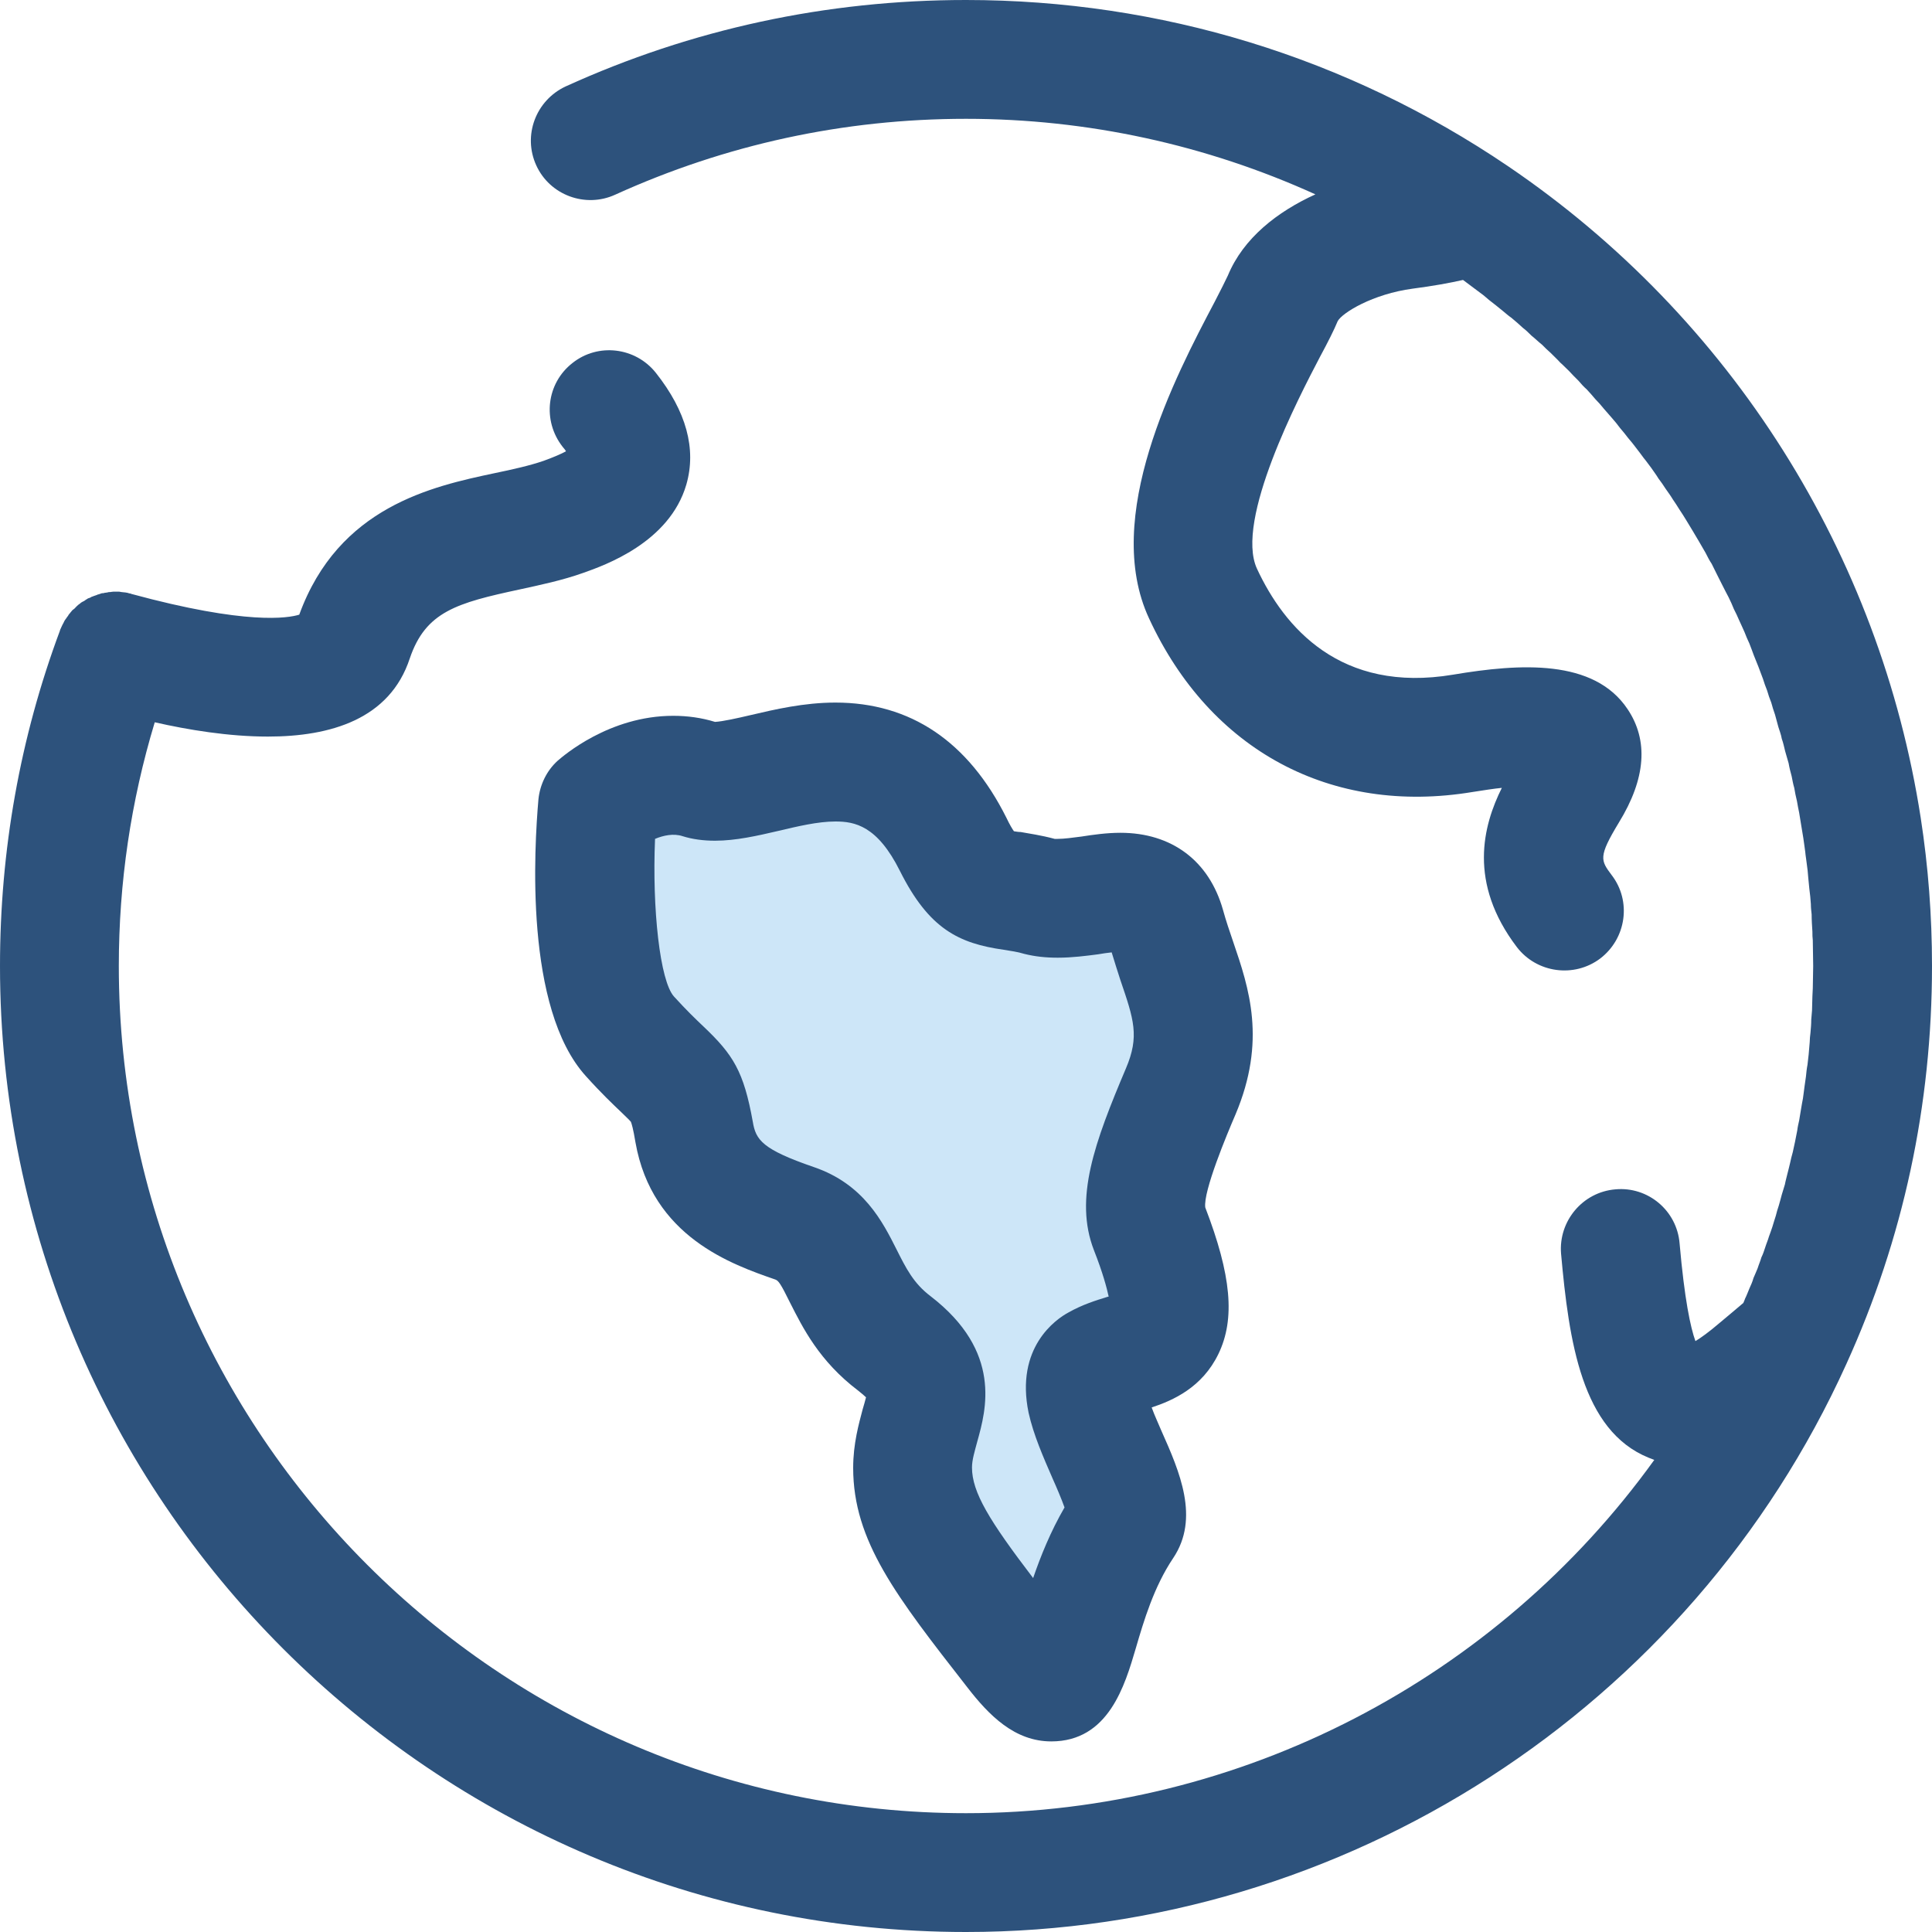
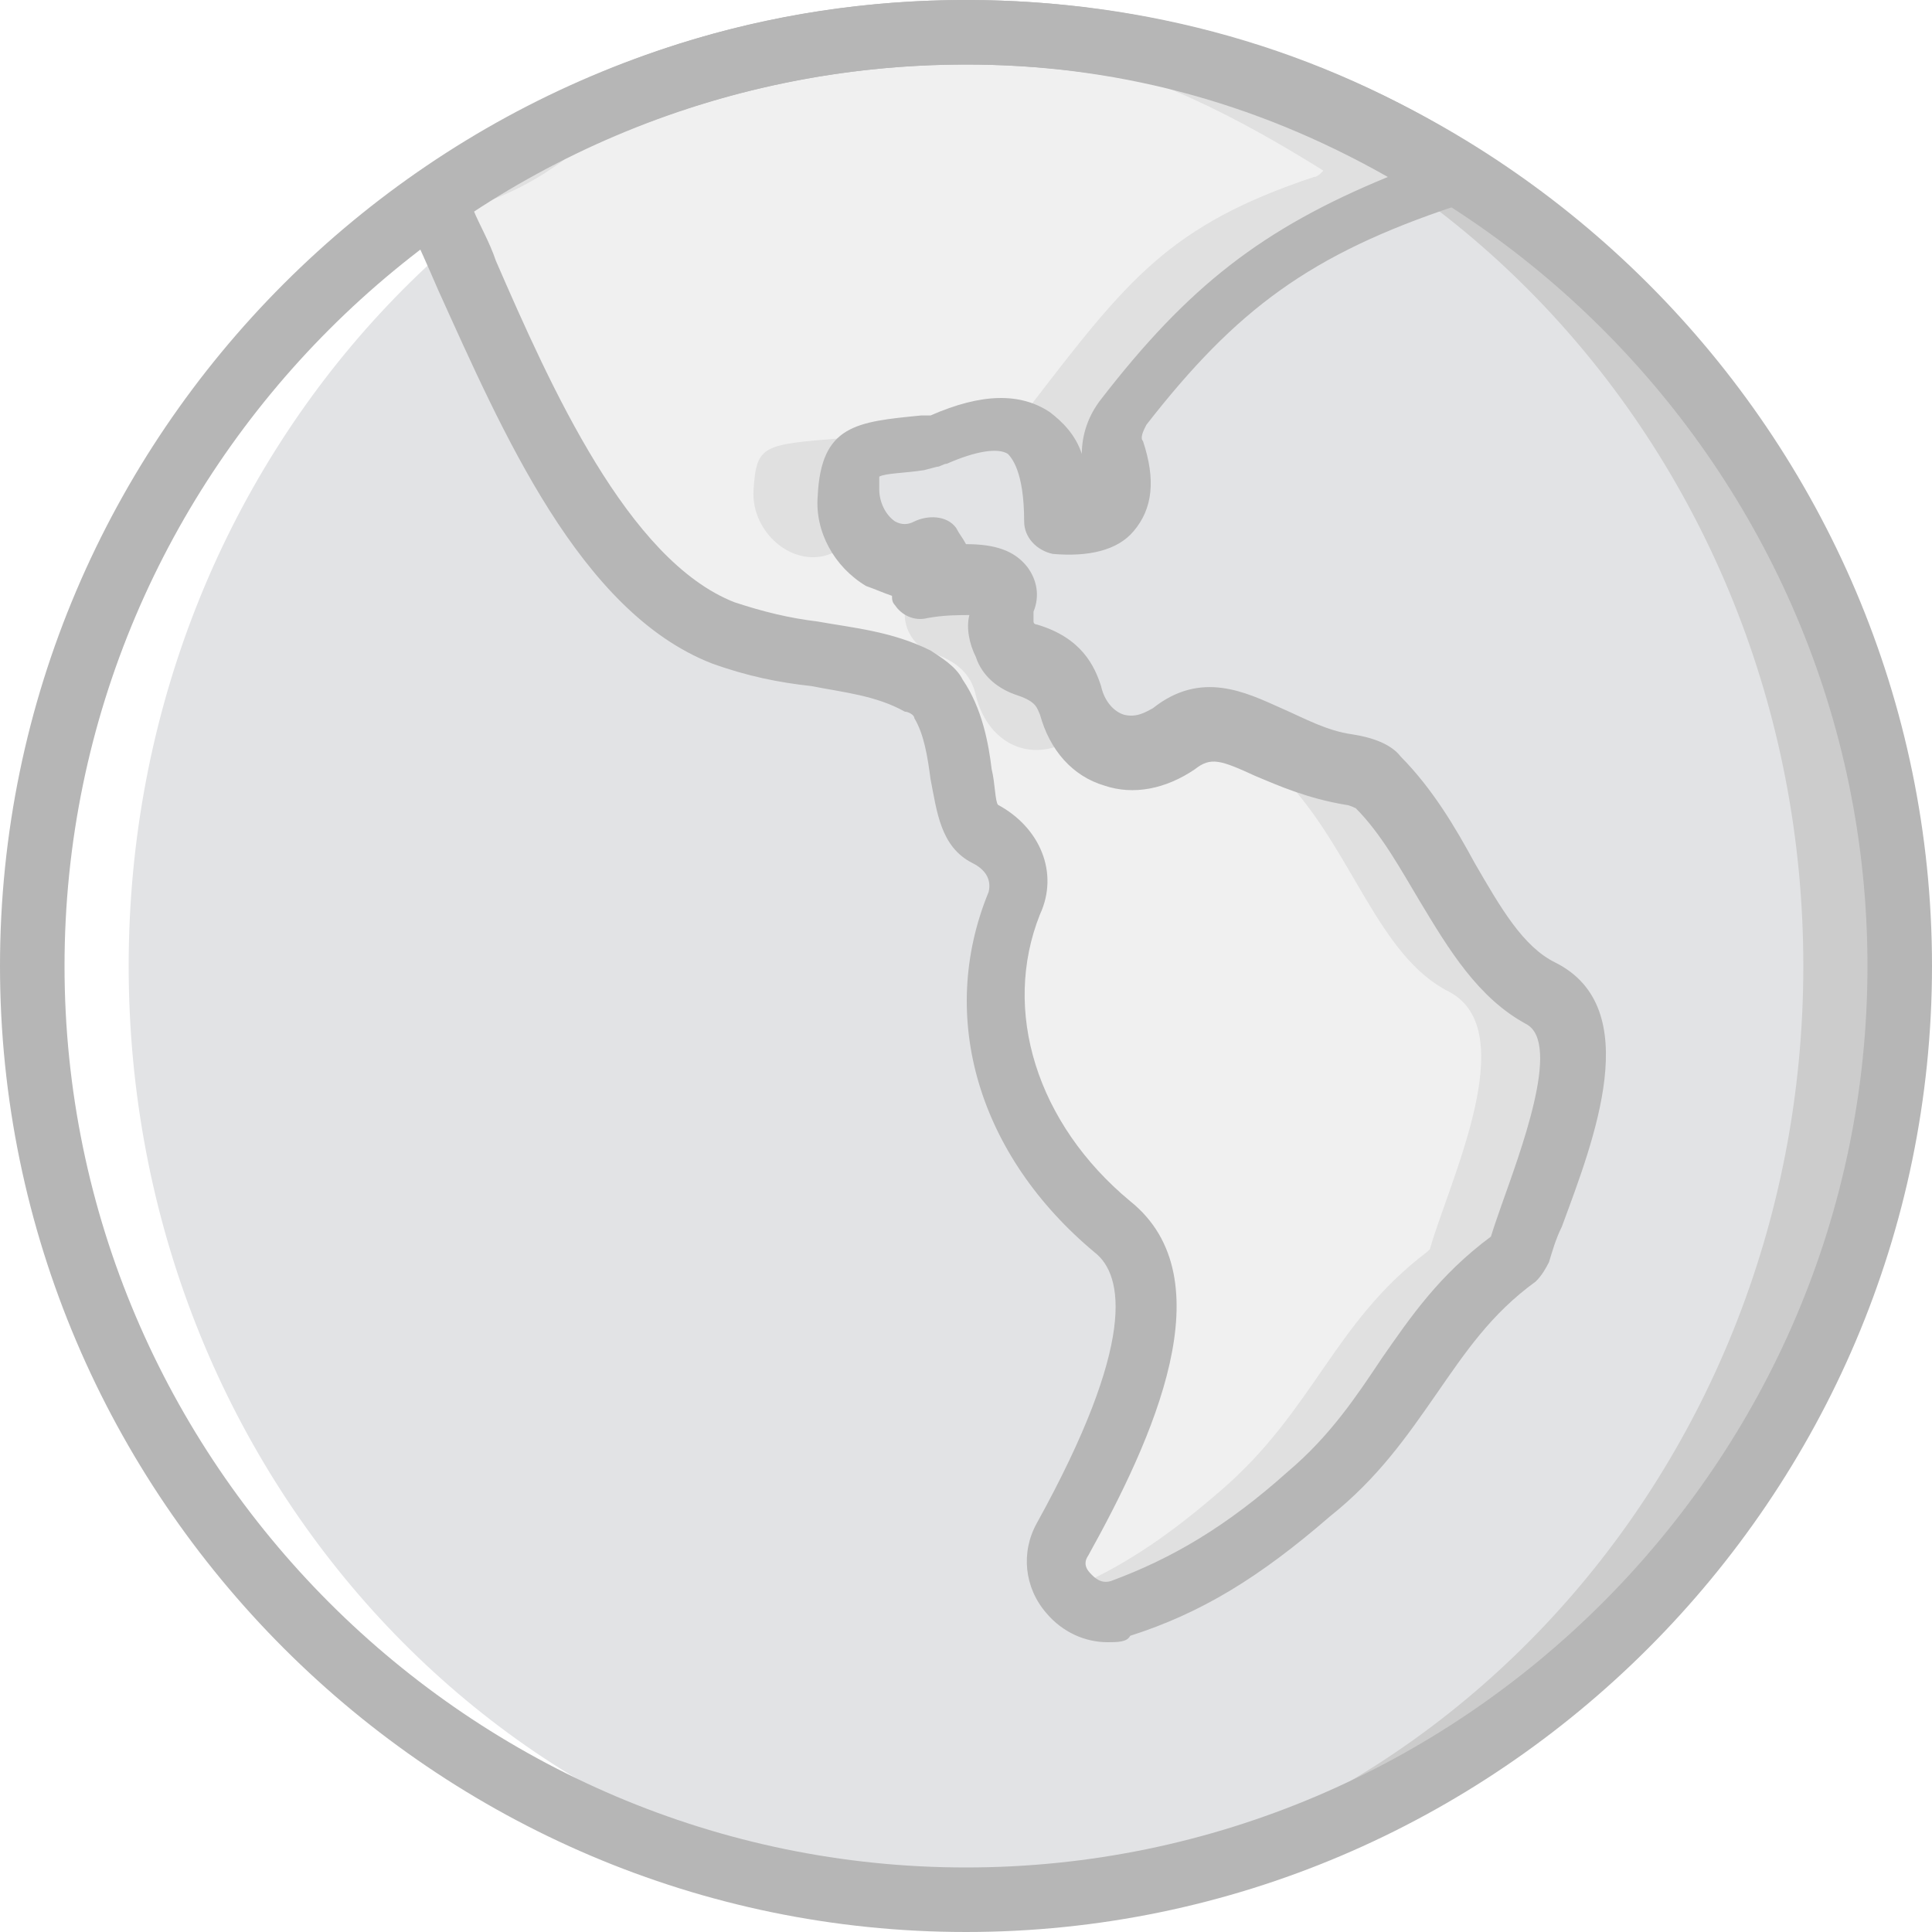
<svg xmlns="http://www.w3.org/2000/svg" width="20pt" height="20pt" viewBox="0 0 20 20" version="1.1">
  <g id="surface1">
-     <path style=" stroke:none;fill-rule:nonzero;fill:rgb(17.647%,32.157%,48.627%);fill-opacity:1;" d="M 19.883 8.465 C 19.461 5.746 17.93 3.293 15.609 1.719 C 13.949 0.594 12.012 0 10 0 C 8.555 0 7.16 0.301 5.855 0.895 C 5.547 1.039 5.41 1.402 5.551 1.711 C 5.691 2.02 6.059 2.156 6.367 2.016 C 7.512 1.496 8.734 1.23 10 1.23 C 11.262 1.23 12.488 1.5 13.617 2.012 C 13.223 2.191 12.871 2.465 12.711 2.852 C 12.691 2.895 12.629 3.02 12.574 3.125 C 12.164 3.902 11.406 5.352 11.895 6.402 C 12.527 7.77 13.781 8.441 15.242 8.199 C 15.363 8.18 15.465 8.164 15.547 8.156 C 15.352 8.547 15.195 9.137 15.703 9.805 C 15.91 10.074 16.297 10.125 16.566 9.922 C 16.836 9.715 16.891 9.328 16.684 9.059 C 16.57 8.906 16.543 8.871 16.758 8.516 C 17.039 8.059 17.066 7.664 16.848 7.34 C 16.5 6.82 15.738 6.867 15.043 6.984 C 13.875 7.18 13.293 6.492 13.012 5.887 C 12.781 5.387 13.445 4.113 13.664 3.695 C 13.75 3.535 13.809 3.418 13.848 3.324 C 13.895 3.238 14.211 3.043 14.625 2.988 C 14.832 2.961 15.004 2.93 15.145 2.898 C 15.215 2.949 15.285 3.004 15.355 3.055 C 15.375 3.07 15.395 3.09 15.414 3.105 C 15.465 3.145 15.516 3.184 15.562 3.223 C 15.59 3.246 15.617 3.27 15.645 3.289 C 15.688 3.324 15.727 3.359 15.766 3.395 C 15.797 3.418 15.824 3.445 15.852 3.473 C 15.891 3.504 15.926 3.539 15.965 3.57 C 15.992 3.598 16.02 3.625 16.051 3.652 C 16.086 3.688 16.121 3.719 16.152 3.754 C 16.184 3.781 16.211 3.812 16.242 3.84 C 16.273 3.875 16.305 3.906 16.34 3.941 C 16.367 3.973 16.395 4.004 16.426 4.031 C 16.457 4.066 16.488 4.098 16.516 4.133 C 16.547 4.164 16.574 4.195 16.602 4.23 C 16.629 4.262 16.66 4.297 16.691 4.332 C 16.719 4.363 16.746 4.398 16.77 4.43 C 16.801 4.465 16.828 4.5 16.855 4.535 C 16.883 4.566 16.91 4.602 16.934 4.633 C 16.961 4.668 16.988 4.703 17.016 4.742 C 17.043 4.773 17.066 4.809 17.094 4.844 C 17.117 4.879 17.145 4.914 17.168 4.953 C 17.195 4.988 17.219 5.023 17.242 5.059 C 17.266 5.094 17.293 5.129 17.316 5.168 C 17.34 5.203 17.363 5.238 17.387 5.277 C 17.41 5.312 17.434 5.348 17.457 5.387 C 17.48 5.422 17.5 5.461 17.523 5.496 C 17.547 5.535 17.57 5.574 17.59 5.609 C 17.613 5.648 17.633 5.684 17.656 5.723 C 17.676 5.762 17.695 5.801 17.719 5.836 C 17.738 5.875 17.758 5.914 17.777 5.953 C 17.797 5.992 17.816 6.031 17.836 6.07 C 17.855 6.109 17.875 6.145 17.895 6.184 C 17.914 6.223 17.934 6.266 17.949 6.305 C 17.969 6.344 17.988 6.383 18.004 6.422 C 18.023 6.461 18.039 6.5 18.059 6.543 C 18.074 6.582 18.09 6.621 18.109 6.66 C 18.125 6.703 18.141 6.742 18.156 6.785 C 18.172 6.824 18.188 6.863 18.203 6.902 C 18.219 6.945 18.234 6.984 18.25 7.027 C 18.262 7.066 18.277 7.109 18.293 7.148 C 18.305 7.191 18.32 7.234 18.336 7.273 C 18.348 7.316 18.359 7.355 18.375 7.398 C 18.387 7.441 18.398 7.484 18.41 7.527 C 18.422 7.566 18.438 7.605 18.445 7.648 C 18.461 7.691 18.469 7.734 18.48 7.777 C 18.492 7.82 18.504 7.859 18.516 7.902 C 18.523 7.945 18.535 7.992 18.547 8.035 C 18.555 8.074 18.562 8.117 18.574 8.156 C 18.582 8.203 18.59 8.246 18.602 8.293 C 18.609 8.336 18.617 8.375 18.625 8.414 C 18.633 8.461 18.641 8.508 18.648 8.555 C 18.656 8.594 18.66 8.637 18.668 8.676 C 18.676 8.723 18.68 8.77 18.688 8.82 C 18.691 8.859 18.699 8.898 18.703 8.938 C 18.711 8.988 18.715 9.035 18.719 9.086 C 18.723 9.125 18.727 9.164 18.73 9.199 C 18.738 9.254 18.742 9.305 18.746 9.359 C 18.746 9.395 18.75 9.43 18.754 9.465 C 18.754 9.523 18.758 9.586 18.762 9.645 C 18.762 9.676 18.762 9.703 18.766 9.734 C 18.766 9.82 18.77 9.91 18.77 10 C 18.77 10.078 18.766 10.156 18.766 10.23 C 18.766 10.258 18.762 10.285 18.762 10.312 C 18.762 10.359 18.758 10.41 18.758 10.461 C 18.754 10.492 18.754 10.523 18.75 10.555 C 18.75 10.602 18.746 10.645 18.742 10.691 C 18.738 10.723 18.734 10.758 18.734 10.789 C 18.73 10.832 18.727 10.875 18.723 10.918 C 18.719 10.953 18.715 10.988 18.711 11.023 C 18.703 11.062 18.699 11.105 18.695 11.145 C 18.691 11.18 18.684 11.215 18.68 11.25 C 18.676 11.293 18.668 11.332 18.664 11.371 C 18.656 11.406 18.652 11.441 18.645 11.477 C 18.637 11.516 18.633 11.559 18.625 11.598 C 18.617 11.633 18.609 11.668 18.605 11.703 C 18.598 11.742 18.59 11.781 18.582 11.82 C 18.574 11.855 18.566 11.891 18.559 11.926 C 18.547 11.965 18.539 12.004 18.531 12.039 C 18.523 12.078 18.512 12.113 18.504 12.148 C 18.496 12.184 18.484 12.223 18.477 12.262 C 18.465 12.297 18.457 12.332 18.445 12.367 C 18.434 12.406 18.426 12.441 18.414 12.48 C 18.402 12.516 18.391 12.551 18.383 12.586 C 18.371 12.625 18.359 12.66 18.348 12.699 C 18.336 12.734 18.324 12.77 18.312 12.801 C 18.301 12.84 18.285 12.875 18.273 12.914 C 18.262 12.949 18.25 12.984 18.234 13.016 C 18.223 13.055 18.207 13.09 18.195 13.129 C 18.18 13.164 18.168 13.195 18.152 13.23 C 18.141 13.27 18.125 13.305 18.109 13.34 C 18.094 13.375 18.082 13.41 18.066 13.441 C 18.059 13.457 18.055 13.473 18.047 13.488 C 17.961 13.562 17.879 13.629 17.801 13.695 C 17.691 13.789 17.609 13.848 17.551 13.883 C 17.5 13.742 17.438 13.453 17.387 12.871 C 17.359 12.531 17.059 12.281 16.723 12.312 C 16.383 12.34 16.133 12.641 16.16 12.977 C 16.242 13.891 16.375 14.809 17.066 15.09 C 17.086 15.098 17.105 15.105 17.125 15.113 C 15.496 17.375 12.852 18.77 10 18.77 C 5.164 18.77 1.23 14.836 1.23 10 C 1.23 9.137 1.355 8.293 1.602 7.477 C 1.945 7.555 2.367 7.625 2.773 7.625 C 3.422 7.625 4.035 7.445 4.242 6.816 C 4.406 6.332 4.727 6.242 5.379 6.102 C 5.594 6.055 5.82 6.008 6.039 5.93 C 6.258 5.852 6.93 5.617 7.105 5.016 C 7.211 4.648 7.105 4.258 6.789 3.859 C 6.578 3.594 6.191 3.547 5.926 3.758 C 5.656 3.969 5.613 4.355 5.824 4.625 C 5.836 4.641 5.852 4.656 5.859 4.672 C 5.809 4.699 5.738 4.73 5.629 4.77 C 5.484 4.82 5.309 4.859 5.121 4.898 C 4.473 5.035 3.504 5.246 3.098 6.363 C 2.984 6.398 2.555 6.473 1.359 6.148 C 1.359 6.148 1.355 6.148 1.355 6.145 C 1.344 6.145 1.332 6.141 1.32 6.137 C 1.312 6.137 1.305 6.133 1.297 6.133 C 1.281 6.133 1.27 6.129 1.258 6.129 C 1.25 6.129 1.242 6.125 1.234 6.125 C 1.223 6.125 1.211 6.125 1.195 6.125 C 1.188 6.125 1.18 6.125 1.172 6.125 C 1.16 6.125 1.148 6.129 1.141 6.129 C 1.129 6.129 1.121 6.129 1.113 6.133 C 1.102 6.133 1.094 6.137 1.082 6.137 C 1.074 6.141 1.062 6.141 1.055 6.141 C 1.043 6.145 1.035 6.148 1.023 6.152 C 1.016 6.152 1.008 6.156 1 6.16 C 0.988 6.164 0.977 6.168 0.965 6.172 C 0.961 6.176 0.949 6.176 0.945 6.18 C 0.934 6.188 0.922 6.191 0.91 6.195 C 0.906 6.199 0.898 6.203 0.891 6.207 C 0.879 6.215 0.871 6.223 0.859 6.227 C 0.852 6.23 0.848 6.234 0.84 6.238 C 0.832 6.246 0.82 6.254 0.809 6.262 C 0.805 6.266 0.801 6.27 0.793 6.277 C 0.785 6.285 0.777 6.293 0.77 6.301 C 0.762 6.305 0.758 6.312 0.75 6.316 C 0.742 6.324 0.738 6.332 0.73 6.34 C 0.723 6.348 0.719 6.355 0.711 6.363 C 0.707 6.371 0.703 6.379 0.695 6.387 C 0.691 6.395 0.684 6.402 0.676 6.414 C 0.672 6.418 0.668 6.426 0.664 6.434 C 0.66 6.445 0.652 6.457 0.648 6.465 C 0.645 6.473 0.641 6.48 0.637 6.488 C 0.633 6.5 0.625 6.512 0.621 6.523 C 0.621 6.523 0.621 6.527 0.621 6.527 C 0.207 7.637 0 8.805 0 10 C 0 15.516 4.484 20 10 20 C 13.918 20 17.496 17.691 19.113 14.121 C 19.703 12.824 20 11.438 20 10 C 20 9.48 19.961 8.969 19.883 8.465 Z M 19.883 8.465 " />
-     <path style=" stroke:none;fill-rule:nonzero;fill:rgb(80.392%,90.196%,97.255%);fill-opacity:1;" d="M 6.188 8.328 C 6.188 8.328 6.672 7.891 7.242 8.066 C 7.816 8.238 9.105 7.219 9.867 8.742 C 10.148 9.305 10.309 9.16 10.762 9.277 C 11.215 9.398 11.887 8.953 12.066 9.586 C 12.246 10.219 12.516 10.609 12.223 11.301 C 11.93 11.988 11.785 12.422 11.898 12.715 C 12.434 14.086 11.801 13.883 11.359 14.125 C 10.914 14.367 11.836 15.484 11.633 15.789 C 10.973 16.777 11.215 18.008 10.5 17.086 C 9.781 16.168 9.449 15.723 9.449 15.191 C 9.445 14.664 9.859 14.371 9.258 13.906 C 8.656 13.445 8.758 12.848 8.227 12.664 C 7.695 12.48 7.285 12.285 7.184 11.719 C 7.086 11.152 7.027 11.285 6.52 10.727 C 6.016 10.172 6.188 8.328 6.188 8.328 Z M 6.188 8.328 " />
-     <path style=" stroke:none;fill-rule:nonzero;fill:rgb(17.647%,32.157%,48.627%);fill-opacity:1;" d="M 10.883 18.027 C 10.504 18.027 10.238 17.758 10.012 17.465 C 9.277 16.523 8.832 15.953 8.832 15.195 C 8.832 14.945 8.891 14.738 8.93 14.59 C 8.941 14.551 8.957 14.5 8.965 14.465 C 8.949 14.449 8.922 14.426 8.883 14.395 C 8.48 14.09 8.309 13.742 8.18 13.488 C 8.082 13.289 8.059 13.258 8.027 13.246 C 7.578 13.09 6.75 12.805 6.578 11.824 C 6.555 11.684 6.539 11.633 6.531 11.613 C 6.516 11.594 6.469 11.551 6.434 11.516 C 6.348 11.434 6.227 11.32 6.066 11.141 C 5.426 10.438 5.531 8.77 5.574 8.273 C 5.59 8.121 5.66 7.977 5.773 7.875 C 5.828 7.828 6.305 7.41 6.969 7.41 C 7.117 7.41 7.262 7.43 7.402 7.473 C 7.48 7.469 7.637 7.434 7.773 7.402 C 8.02 7.344 8.324 7.273 8.648 7.273 C 9.426 7.273 10.023 7.676 10.418 8.465 C 10.453 8.539 10.48 8.582 10.496 8.605 C 10.52 8.609 10.543 8.613 10.566 8.613 C 10.652 8.629 10.773 8.645 10.918 8.684 C 10.918 8.684 10.93 8.684 10.949 8.684 C 11.016 8.684 11.102 8.672 11.195 8.66 C 11.316 8.641 11.457 8.621 11.598 8.621 C 12.129 8.621 12.516 8.91 12.66 9.418 C 12.691 9.531 12.73 9.645 12.766 9.75 C 12.93 10.23 13.113 10.773 12.789 11.539 C 12.703 11.738 12.453 12.336 12.477 12.5 C 12.746 13.199 12.789 13.652 12.613 14.016 C 12.445 14.363 12.145 14.496 11.922 14.57 C 11.953 14.656 11.996 14.746 12.023 14.812 C 12.211 15.234 12.422 15.715 12.145 16.129 C 11.945 16.426 11.84 16.781 11.758 17.062 C 11.645 17.445 11.477 18.027 10.883 18.027 Z M 6.781 8.684 C 6.75 9.41 6.832 10.156 6.977 10.316 C 7.105 10.457 7.203 10.551 7.281 10.625 C 7.59 10.918 7.699 11.09 7.793 11.613 C 7.824 11.801 7.891 11.898 8.426 12.082 C 8.941 12.258 9.137 12.648 9.281 12.934 C 9.379 13.129 9.457 13.285 9.633 13.418 C 10.379 13.992 10.207 14.598 10.117 14.922 C 10.09 15.023 10.062 15.113 10.062 15.191 C 10.062 15.449 10.242 15.742 10.695 16.336 C 10.773 16.109 10.875 15.855 11.02 15.605 C 10.988 15.516 10.938 15.398 10.898 15.309 C 10.801 15.086 10.699 14.855 10.648 14.625 C 10.508 13.949 10.93 13.656 11.062 13.586 C 11.207 13.504 11.348 13.461 11.461 13.426 C 11.465 13.426 11.473 13.422 11.477 13.422 C 11.457 13.332 11.418 13.18 11.324 12.941 C 11.117 12.406 11.332 11.824 11.656 11.059 C 11.797 10.727 11.738 10.555 11.598 10.145 C 11.57 10.059 11.539 9.961 11.508 9.859 C 11.465 9.863 11.414 9.871 11.367 9.879 C 11.242 9.895 11.102 9.914 10.949 9.914 C 10.824 9.914 10.715 9.902 10.605 9.875 C 10.531 9.852 10.461 9.844 10.391 9.832 C 9.926 9.766 9.617 9.617 9.316 9.016 C 9.082 8.547 8.848 8.504 8.648 8.504 C 8.465 8.504 8.254 8.555 8.055 8.602 C 7.84 8.652 7.617 8.703 7.402 8.703 C 7.281 8.703 7.168 8.688 7.066 8.656 C 6.973 8.625 6.867 8.648 6.781 8.684 Z M 6.781 8.684 " />
+     <path style=" stroke:none;fill-rule:nonzero;fill:rgb(80%,80%,80%);fill-opacity:1;" d="M 19.668 10 C 19.668 15.332 15.332 19.668 10 19.668 C 4.668 19.668 0.332 15.332 0.332 10 C 0.332 4.668 4.668 0.332 10 0.332 C 15.332 0.332 19.668 4.668 19.668 10 " />
+     <path style=" stroke:none;fill-rule:nonzero;fill:rgb(88.627%,89.02%,89.804%);fill-opacity:1;" d="M 18.668 10 C 18.668 15.332 14.566 19.668 9.5 19.668 C 4.434 19.668 0.332 15.332 0.332 10 C 0.332 4.668 4.434 0.332 9.5 0.332 C 14.566 0.332 18.668 4.668 18.668 10 " />
+     <path style=" stroke:none;fill-rule:nonzero;fill:rgb(100%,100%,100%);fill-opacity:1;" d="M 10 19.668 C 10.102 19.668 10.168 19.668 10.266 19.668 C 5.301 19.535 1.332 15.266 1.332 10 C 1.332 4.734 5.301 0.465 10.266 0.332 C 10.168 0.332 10.102 0.332 10 0.332 C 4.668 0.332 0.332 4.668 0.332 10 C 0.332 15.332 4.668 19.668 10 19.668 " />
+     <path style=" stroke:none;fill-rule:nonzero;fill:rgb(87.843%,87.843%,87.843%);fill-opacity:1;" d="M 14.965 1.832 C 15 1.832 15.035 1.801 15.066 1.766 C 13.602 0.867 11.867 0.332 10 0.332 C 7.965 0.332 6.066 0.965 4.5 2.066 C 4.5 2.102 4.535 2.133 4.535 2.168 C 5.199 3.602 6.035 6 7.5 6.566 C 8.199 6.832 8.867 6.734 9.535 7.066 C 9.602 7.102 9.699 7.168 9.766 7.234 C 10.102 7.734 9.898 8.465 10.234 8.633 C 10.5 8.766 10.668 9.066 10.535 9.332 C 10.066 10.465 10.465 11.766 11.566 12.668 C 12.332 13.301 11.699 14.766 11.066 15.898 C 10.832 16.301 11.234 16.766 11.699 16.633 C 12.398 16.398 12.965 16.035 13.633 15.434 C 14.602 14.602 14.801 13.699 15.766 12.965 L 15.801 12.934 C 16.035 12.199 16.801 10.633 16.035 10.234 C 15.301 9.867 15.035 8.766 14.332 8.035 C 14.266 7.934 14.133 7.898 14.035 7.898 C 13.168 7.801 12.801 7.133 12.199 7.566 C 11.766 7.898 11.266 7.699 11.133 7.168 C 11.102 7 11 6.832 10.699 6.734 C 10.465 6.668 10.332 6.398 10.434 6.168 C 10.535 5.867 9.898 5.898 9.566 5.965 C 9.465 5.965 9.801 5.602 9.699 5.668 C 9.301 5.898 8.801 5.5 8.832 5.035 C 8.867 4.566 8.934 4.566 9.766 4.5 C 10.633 4.102 11.066 4.398 11.031 5.398 C 11.566 5.465 11.766 5.234 11.602 4.699 C 11.566 4.535 11.602 4.367 11.699 4.234 C 12.602 2.898 13.434 2.367 14.965 1.832 " />
+     <path style=" stroke:none;fill-rule:nonzero;fill:rgb(94.118%,94.118%,94.118%);fill-opacity:1;" d="M 15 10.266 C 14.266 9.898 14 8.801 13.301 8.066 C 13.234 7.965 13.102 7.934 13 7.934 C 12.133 7.832 11.766 7.168 11.168 7.602 C 10.734 7.934 10.234 7.734 10.102 7.199 C 10.066 7.035 9.965 6.867 9.668 6.766 C 9.434 6.699 9.301 6.434 9.398 6.199 C 9.5 5.898 9.332 5.602 9.035 5.668 C 8.934 5.668 8.766 5.633 8.668 5.699 C 8.266 5.934 7.766 5.535 7.801 5.066 C 7.832 4.602 7.898 4.602 8.734 4.535 C 9.102 4.367 9.398 4.332 9.602 4.398 C 9.633 4.367 9.699 4.332 9.766 4.332 L 10.367 4.332 C 10.465 4.332 10.535 4.367 10.566 4.398 C 10.602 4.332 10.602 4.266 10.668 4.199 C 11.668 2.898 12.102 2.332 13.602 1.832 C 13.633 1.832 13.668 1.801 13.699 1.766 C 12.367 0.934 11.199 0.434 9.535 0.332 C 9.465 0.434 9.398 0.465 9.266 0.465 C 8.066 0.465 6.965 0.566 6.102 1.434 C 5.633 1.867 5.133 2.102 4.535 2.234 C 4.535 2.434 4.535 2.668 4.566 2.898 C 5.035 3.566 5.5 4.266 5.832 5.035 C 5.867 5.102 5.867 5.133 5.867 5.199 C 6.035 5.398 6.168 5.566 6.301 5.699 C 7.102 6.5 7.965 6.535 8.898 6.965 C 9.699 7.332 10.035 7.898 10.066 8.566 C 10.199 8.566 10.332 8.633 10.367 8.832 C 10.367 8.898 10.332 9.434 10.234 9.867 C 10.266 9.898 10.266 9.965 10.266 10 C 10.266 10.465 10.301 10.934 10.332 11.398 C 10.465 11.367 10.566 11.434 10.668 11.566 C 11 12.199 13.133 13.801 11.566 14.535 C 11.535 14.535 11.535 14.535 11.535 14.566 C 11.566 14.633 11.566 14.699 11.535 14.766 C 11.465 15 11.367 15.234 11.266 15.465 C 11.133 15.867 11 16.301 11.035 16.301 C 11.102 16.332 11.168 16.367 11.199 16.398 C 11.699 16.168 12.133 15.867 12.633 15.434 C 13.602 14.602 13.801 13.699 14.766 12.965 L 14.801 12.934 C 15 12.234 15.766 10.668 15 10.266 " />
+     <path style=" stroke:none;fill-rule:nonzero;fill:rgb(71.373%,71.373%,71.373%);fill-opacity:1;" d="M 10 20 C 4.5 20 0 15.5 0 10 C 0 4.5 4.5 0 10 0 C 15.5 0 20 4.5 20 10 C 20 15.5 15.5 20 10 20 Z M 10 0.668 C 4.867 0.668 0.668 4.867 0.668 10 C 0.668 15.133 4.867 19.332 10 19.332 C 15.133 19.332 19.332 15.133 19.332 10 C 19.332 4.867 15.133 0.668 10 0.668 Z M 10 0.668 " />
+     <path style=" stroke:none;fill-rule:nonzero;fill:rgb(71.373%,71.373%,71.373%);fill-opacity:1;" d="M 11.465 17 C 11.234 17 11 16.898 10.832 16.699 C 10.602 16.434 10.566 16.066 10.734 15.766 C 11.766 13.898 11.633 13.199 11.332 12.965 C 10.133 11.965 9.699 10.535 10.234 9.234 C 10.266 9.102 10.199 9 10.066 8.934 C 9.734 8.766 9.699 8.398 9.633 8.066 C 9.602 7.832 9.566 7.602 9.465 7.434 C 9.465 7.398 9.398 7.367 9.367 7.367 C 9.066 7.199 8.734 7.168 8.398 7.102 C 8.066 7.066 7.734 7 7.367 6.867 C 6 6.332 5.199 4.465 4.535 3 C 4.434 2.766 4.332 2.535 4.234 2.332 C 4.199 2.266 4.199 2.234 4.168 2.168 C 4.133 2.035 4.199 1.898 4.301 1.832 C 6 0.602 7.965 0 10 0 C 11.867 0 13.668 0.5 15.234 1.5 C 15.332 1.535 15.398 1.668 15.398 1.766 C 15.398 1.867 15.332 2 15.234 2.035 C 15.199 2.066 15.133 2.102 15.066 2.133 C 13.566 2.633 12.801 3.199 11.867 4.398 C 11.832 4.465 11.801 4.535 11.832 4.566 C 11.965 4.965 11.934 5.266 11.734 5.5 C 11.566 5.699 11.266 5.766 10.898 5.734 C 10.734 5.699 10.602 5.566 10.602 5.398 C 10.602 4.867 10.465 4.734 10.434 4.699 C 10.332 4.633 10.102 4.668 9.801 4.801 C 9.766 4.801 9.734 4.832 9.699 4.832 L 9.566 4.867 C 9.367 4.898 9.168 4.898 9.102 4.934 C 9.102 4.965 9.102 5 9.102 5.066 C 9.102 5.199 9.168 5.332 9.266 5.398 C 9.332 5.434 9.398 5.434 9.465 5.398 C 9.602 5.332 9.801 5.332 9.898 5.465 C 9.934 5.535 9.965 5.566 10 5.633 C 10.301 5.633 10.5 5.699 10.633 5.867 C 10.734 6 10.766 6.168 10.699 6.332 C 10.699 6.367 10.699 6.398 10.699 6.434 C 10.699 6.465 10.734 6.465 10.734 6.465 C 11.199 6.602 11.332 6.898 11.398 7.102 C 11.434 7.266 11.535 7.367 11.633 7.398 C 11.766 7.434 11.867 7.367 11.934 7.332 C 12.434 6.934 12.898 7.168 13.266 7.332 C 13.5 7.434 13.734 7.566 14 7.602 C 14.199 7.633 14.398 7.699 14.5 7.832 C 14.832 8.168 15.066 8.566 15.266 8.934 C 15.535 9.398 15.766 9.801 16.102 9.965 C 17.035 10.434 16.5 11.801 16.168 12.699 C 16.102 12.832 16.066 12.965 16.035 13.066 C 16 13.133 15.965 13.199 15.898 13.266 C 15.434 13.602 15.168 14 14.867 14.434 C 14.566 14.867 14.266 15.301 13.766 15.699 C 13.035 16.332 12.434 16.699 11.699 16.934 C 11.668 17 11.566 17 11.465 17 Z M 4.898 2.168 C 4.965 2.332 5.066 2.5 5.133 2.699 C 5.699 4 6.5 5.801 7.602 6.234 C 7.898 6.332 8.168 6.398 8.465 6.434 C 8.832 6.5 9.234 6.535 9.633 6.734 C 9.734 6.801 9.898 6.898 9.965 7.035 C 10.168 7.332 10.234 7.699 10.266 7.965 C 10.301 8.102 10.301 8.301 10.332 8.332 C 10.766 8.566 10.965 9.035 10.766 9.465 C 10.367 10.465 10.734 11.633 11.699 12.434 C 12.699 13.234 11.934 14.898 11.266 16.102 C 11.199 16.199 11.266 16.266 11.301 16.301 C 11.332 16.332 11.398 16.398 11.5 16.367 C 12.133 16.133 12.699 15.801 13.332 15.234 C 13.766 14.867 14.035 14.465 14.301 14.066 C 14.602 13.633 14.898 13.199 15.434 12.801 C 15.465 12.699 15.5 12.602 15.535 12.5 C 15.734 11.934 16.168 10.801 15.801 10.602 C 15.301 10.332 15 9.832 14.699 9.332 C 14.5 9 14.301 8.633 14.035 8.367 C 14.035 8.367 13.965 8.332 13.934 8.332 C 13.535 8.266 13.234 8.133 13 8.035 C 12.633 7.867 12.535 7.832 12.367 7.965 C 12.066 8.168 11.734 8.234 11.434 8.133 C 11.102 8.035 10.867 7.766 10.766 7.398 C 10.734 7.332 10.734 7.266 10.535 7.199 C 10.332 7.133 10.168 7 10.102 6.801 C 10.035 6.668 10 6.5 10.035 6.367 C 9.934 6.367 9.766 6.367 9.602 6.398 C 9.465 6.434 9.332 6.367 9.266 6.266 C 9.234 6.234 9.234 6.199 9.234 6.168 C 9.133 6.133 9.066 6.102 8.965 6.066 C 8.633 5.867 8.434 5.5 8.465 5.133 C 8.5 4.398 8.867 4.367 9.535 4.301 L 9.633 4.301 C 10.168 4.066 10.566 4.066 10.867 4.266 C 11 4.367 11.133 4.5 11.199 4.699 C 11.199 4.5 11.266 4.301 11.398 4.133 C 12.301 2.965 13.066 2.367 14.367 1.832 C 12.965 1.035 11.5 0.668 10 0.668 C 8.168 0.668 6.434 1.199 4.898 2.168 Z M 15.434 12.867 Z M 15.535 12.734 Z M 15.535 12.734 " />
  </g>
</svg>
